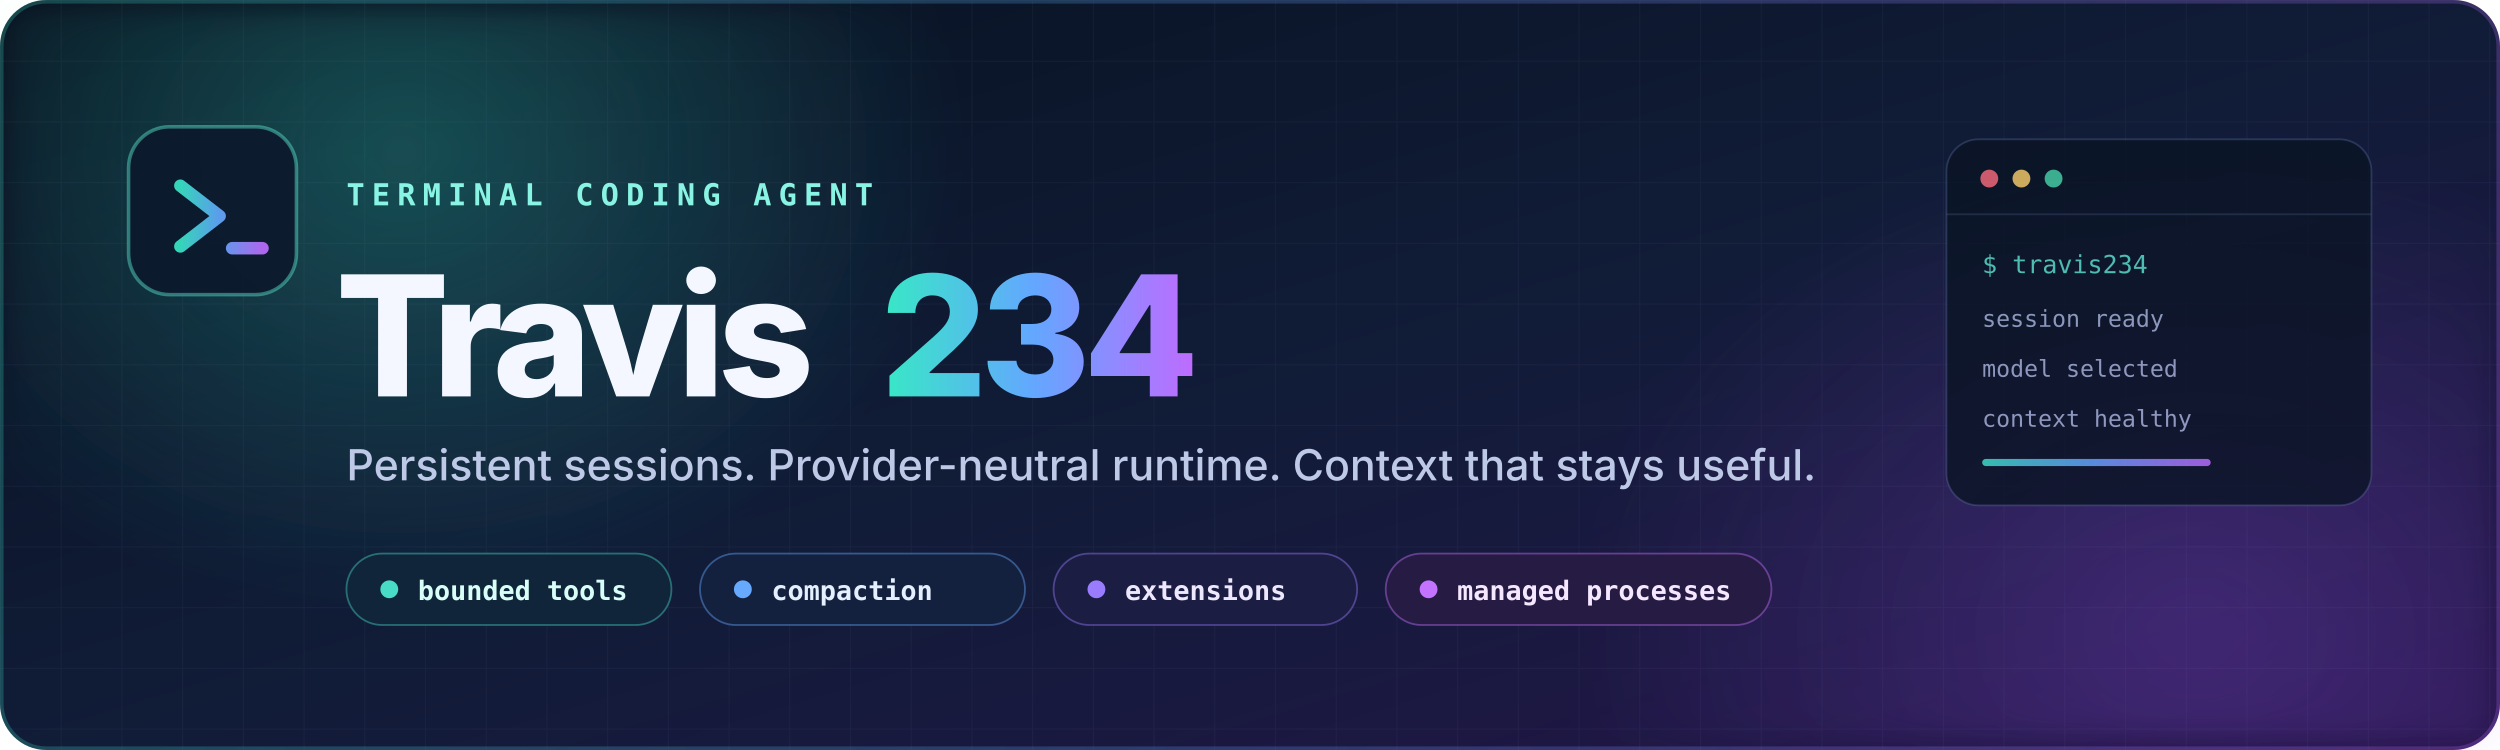
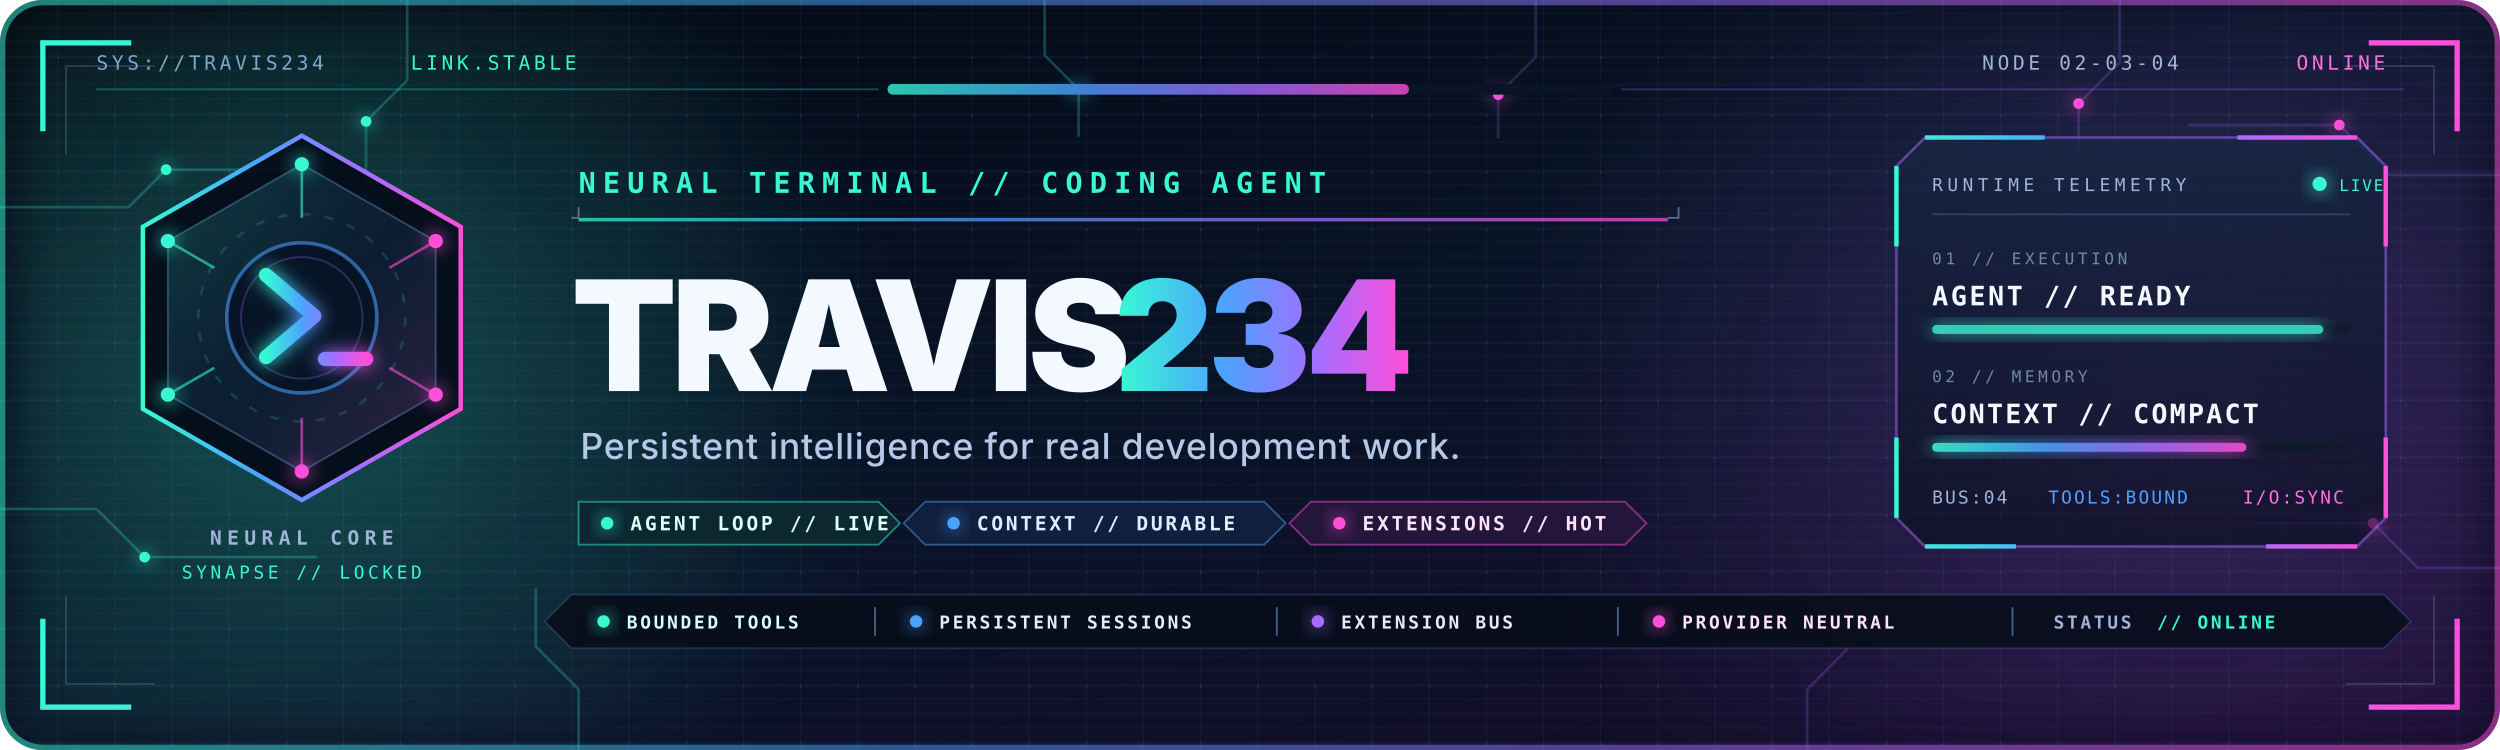
<svg xmlns="http://www.w3.org/2000/svg" width="1400" height="420" viewBox="0 0 1400 420" role="img" aria-labelledby="title description">
  <defs>
-     <linearGradient id="background" x1="0" y1="0" x2="1" y2="1">
-       <stop offset="0" stop-color="#07111f" />
-       <stop offset="0.52" stop-color="#111c38" />
-       <stop offset="1" stop-color="#25144a" />
+     <linearGradient id="void" x1="0" y1="0" x2="1" y2="1">
+       <stop offset="0" stop-color="#030711" />
+       <stop offset="0.48" stop-color="#081326" />
+       <stop offset="1" stop-color="#160a2b" />
    </linearGradient>
-     <linearGradient id="accent" x1="0" y1="0" x2="1" y2="0">
-       <stop offset="0" stop-color="#39e6c7" />
-       <stop offset="0.48" stop-color="#63a7ff" />
-       <stop offset="1" stop-color="#bd6cff" />
+     <linearGradient id="neon" x1="0" y1="0" x2="1" y2="0">
+       <stop offset="0" stop-color="#38f8d4" />
+       <stop offset="0.36" stop-color="#4ba3ff" />
+       <stop offset="0.7" stop-color="#a86cff" />
+       <stop offset="1" stop-color="#ff4fd8" />
    </linearGradient>
-     <radialGradient id="glowA" cx="50%" cy="50%" r="50%">
-       <stop offset="0" stop-color="#36e3c4" stop-opacity="0.28" />
-       <stop offset="1" stop-color="#36e3c4" stop-opacity="0" />
+     <linearGradient id="glass" x1="0" y1="0" x2="0" y2="1">
+       <stop offset="0" stop-color="#172643" stop-opacity="0.82" />
+       <stop offset="1" stop-color="#080d1c" stop-opacity="0.62" />
+     </linearGradient>
+     <linearGradient id="core" x1="0" y1="0" x2="1" y2="1">
+       <stop offset="0" stop-color="#38f8d4" stop-opacity="0.2" />
+       <stop offset="0.52" stop-color="#4ba3ff" stop-opacity="0.09" />
+       <stop offset="1" stop-color="#ff4fd8" stop-opacity="0.2" />
+     </linearGradient>
+     <radialGradient id="cyanAura" cx="50%" cy="50%" r="50%">
+       <stop offset="0" stop-color="#38f8d4" stop-opacity="0.28" />
+       <stop offset="1" stop-color="#38f8d4" stop-opacity="0" />
    </radialGradient>
-     <radialGradient id="glowB" cx="50%" cy="50%" r="50%">
-       <stop offset="0" stop-color="#a45cff" stop-opacity="0.25" />
-       <stop offset="1" stop-color="#a45cff" stop-opacity="0" />
+     <radialGradient id="violetAura" cx="50%" cy="50%" r="50%">
+       <stop offset="0" stop-color="#a86cff" stop-opacity="0.25" />
+       <stop offset="1" stop-color="#a86cff" stop-opacity="0" />
    </radialGradient>
-     <filter id="softGlow" x="-30%" y="-30%" width="160%" height="160%">
-       <feGaussianBlur stdDeviation="12" />
+     <pattern id="grid" width="32" height="32" patternUnits="userSpaceOnUse">
+       <path d="M32 0H0V32" fill="none" stroke="#8db9ff" stroke-opacity="0.06" stroke-width="1" />
+       <circle cx="0" cy="0" r="1.2" fill="#38f8d4" fill-opacity="0.14" />
+     </pattern>
+     <pattern id="scanlines" width="8" height="8" patternUnits="userSpaceOnUse">
+       <path d="M0 7.5H1400" stroke="#d6e5ff" stroke-opacity="0.025" stroke-width="1" />
+     </pattern>
+     <filter id="glow" x="-80%" y="-80%" width="260%" height="260%">
+       <feGaussianBlur stdDeviation="5" result="blur" />
+       <feMerge>
+         <feMergeNode in="blur" />
+         <feMergeNode in="SourceGraphic" />
+       </feMerge>
    </filter>
-     <pattern id="grid" width="34" height="34" patternUnits="userSpaceOnUse">
-       <path d="M 34 0 L 0 0 0 34" fill="none" stroke="#b8c9ff" stroke-opacity="0.045" stroke-width="1" />
-     </pattern>
+     <filter id="wideGlow" x="-40%" y="-80%" width="180%" height="260%">
+       <feGaussianBlur stdDeviation="18" />
+     </filter>
+     <clipPath id="canvasClip">
+       <rect x="0" y="0" width="1400" height="420" rx="24" />
+     </clipPath>
  </defs>
-   <rect width="1400" height="420" rx="26" fill="url(#background)" />
-   <rect width="1400" height="420" rx="26" fill="url(#grid)" />
-   <ellipse cx="225" cy="85" rx="310" ry="260" fill="url(#glowA)" filter="url(#softGlow)" />
-   <ellipse cx="1230" cy="355" rx="355" ry="280" fill="url(#glowB)" filter="url(#softGlow)" />
-   <g opacity="0.9">
-     <rect x="72" y="71" width="94" height="94" rx="23" fill="#0b172b" stroke="#5ce8d0" stroke-opacity="0.5" stroke-width="2" />
-     <path d="M101 104l22 17-22 17M130 139h17" fill="none" stroke="url(#accent)" stroke-width="7" stroke-linecap="round" stroke-linejoin="round" />
+   <g clip-path="url(#canvasClip)">
+     <rect width="1400" height="420" fill="url(#void)" />
+     <ellipse cx="165" cy="205" rx="330" ry="300" fill="url(#cyanAura)" filter="url(#wideGlow)" />
+     <ellipse cx="1225" cy="225" rx="390" ry="310" fill="url(#violetAura)" filter="url(#wideGlow)" />
+     <rect width="1400" height="420" fill="url(#grid)" />
+     <rect width="1400" height="420" fill="url(#scanlines)" />
+     <g fill="none" stroke-linecap="round" stroke-linejoin="round">
+       <g stroke="#38f8d4" stroke-opacity="0.24" stroke-width="1.5">
+         <path d="M0 116H72L93 95H170" />
+         <path d="M0 285H54L81 312H177" />
+         <path d="M228 0V45L205 68V112" />
+         <path d="M324 420V386L300 362V330" />
+         <path d="M585 0V31L604 50V76" />
+       </g>
+       <g stroke="#a86cff" stroke-opacity="0.22" stroke-width="1.5">
+         <path d="M1400 98H1338L1310 70H1226" />
+         <path d="M1400 318H1354L1329 293H1265" />
+         <path d="M1187 0V35L1164 58V86" />
+         <path d="M1012 420V386L1034 364V335" />
+         <path d="M860 0V32L839 53V77" />
+       </g>
+       <g fill="#38f8d4" stroke="none" filter="url(#glow)">
+         <circle cx="93" cy="95" r="3" />
+         <circle cx="81" cy="312" r="3" />
+         <circle cx="205" cy="68" r="3" />
+         <circle cx="604" cy="50" r="3" />
+       </g>
+       <g fill="#ff4fd8" stroke="none" filter="url(#glow)">
+         <circle cx="1310" cy="70" r="3" />
+         <circle cx="1329" cy="293" r="3" />
+         <circle cx="1164" cy="58" r="3" />
+         <circle cx="839" cy="53" r="3" />
+       </g>
+     </g>
+     <g font-family="ui-monospace, SFMono-Regular, Menlo, Consolas, monospace" font-size="11" letter-spacing="2">
+       <text x="54" y="39" fill="#7ea7c9">SYS://TRAVIS234</text>
+       <text x="230" y="39" fill="#38f8d4">LINK.STABLE</text>
+       <text x="1110" y="39" fill="#9fb4d8">NODE 02-03-04</text>
+       <text x="1286" y="39" fill="#ff70df">ONLINE</text>
+       <path d="M54 50H492" stroke="#38f8d4" stroke-opacity="0.28" />
+       <path d="M908 50H1346" stroke="#a86cff" stroke-opacity="0.28" />
+       <rect x="497" y="47" width="406" height="6" rx="3" fill="#0a1427" />
+       <rect x="497" y="47" width="292" height="6" rx="3" fill="url(#neon)" opacity="0.78" />
+     </g>
+     <g transform="translate(66 76)">
+       <path d="M103 0L192 51V153L103 204L14 153V51Z" fill="#050b18" fill-opacity="0.92" stroke="url(#neon)" stroke-width="2.5" />
+       <path d="M103 16L178 59V145L103 188L28 145V59Z" fill="url(#core)" stroke="#7bbcfb" stroke-opacity="0.32" />
+       <circle cx="103" cy="102" r="58" fill="none" stroke="#38f8d4" stroke-opacity="0.16" stroke-width="1.5" stroke-dasharray="5 8" />
+       <circle cx="103" cy="102" r="42" fill="#071426" stroke="#4ba3ff" stroke-opacity="0.56" stroke-width="2" />
+       <circle cx="103" cy="102" r="34" fill="none" stroke="#a86cff" stroke-opacity="0.28" />
+       <path d="M83 78L110 101L83 124M116 125H139" fill="none" stroke="url(#neon)" stroke-width="8" stroke-linecap="round" stroke-linejoin="round" filter="url(#glow)" />
+       <g fill="#38f8d4" filter="url(#glow)">
+         <circle cx="103" cy="16" r="4" />
+         <circle cx="28" cy="59" r="4" />
+         <circle cx="28" cy="145" r="4" />
+       </g>
+       <g fill="#ff4fd8" filter="url(#glow)">
+         <circle cx="178" cy="59" r="4" />
+         <circle cx="178" cy="145" r="4" />
+         <circle cx="103" cy="188" r="4" />
+       </g>
+       <g fill="none" stroke-width="1.5">
+         <path d="M103 16V46M28 59L54 74M28 145L54 130" stroke="#38f8d4" stroke-opacity="0.58" />
+         <path d="M178 59L152 74M178 145L152 130M103 188V158" stroke="#ff4fd8" stroke-opacity="0.58" />
+       </g>
+       <text x="103" y="229" text-anchor="middle" fill="#9fb4d8" font-family="ui-monospace, SFMono-Regular, Menlo, Consolas, monospace" font-size="11" font-weight="700" letter-spacing="3">NEURAL CORE</text>
+       <text x="103" y="248" text-anchor="middle" fill="#38f8d4" font-family="ui-monospace, SFMono-Regular, Menlo, Consolas, monospace" font-size="10" letter-spacing="2">SYNAPSE // LOCKED</text>
+     </g>
+     <g transform="translate(320 87)">
+       <text x="4" y="21" fill="#38f8d4" font-family="ui-monospace, SFMono-Regular, Menlo, Consolas, monospace" font-size="16" font-weight="700" letter-spacing="4">NEURAL TERMINAL // CODING AGENT</text>
+       <rect x="4" y="35" width="610" height="2" fill="url(#neon)" opacity="0.72" />
+       <path d="M0 35H4V29M614 35H620V29" fill="none" stroke="#cbd9ff" stroke-opacity="0.42" />
+       <text x="0" y="132" fill="#f4f8ff" font-family="Inter, ui-sans-serif, system-ui, sans-serif" font-size="86" font-weight="900" letter-spacing="-3">TRAVIS</text>
+       <text x="304" y="132" fill="url(#neon)" font-family="Inter, ui-sans-serif, system-ui, sans-serif" font-size="86" font-weight="900" letter-spacing="-3">234</text>
+       <text x="5" y="170" fill="#b6c8e8" font-family="Inter, ui-sans-serif, system-ui, sans-serif" font-size="20" font-weight="500" letter-spacing="0.4">Persistent intelligence for real development work.</text>
+       <g transform="translate(4 194)" font-family="ui-monospace, SFMono-Regular, Menlo, Consolas, monospace" font-size="11" font-weight="700" letter-spacing="1.5">
+         <path d="M0 0H168L180 12L168 24H0Z" fill="#0c2730" stroke="#38f8d4" stroke-opacity="0.48" />
+         <circle cx="16" cy="12" r="3.5" fill="#38f8d4" filter="url(#glow)" />
+         <text x="29" y="16" fill="#d8fff8">AGENT LOOP // LIVE</text>
+         <path d="M194 0H384L396 12L384 24H194L182 12Z" fill="#101f3d" stroke="#4ba3ff" stroke-opacity="0.48" />
+         <circle cx="210" cy="12" r="3.5" fill="#4ba3ff" filter="url(#glow)" />
+         <text x="223" y="16" fill="#e0edff">CONTEXT // DURABLE</text>
+         <path d="M410 0H586L598 12L586 24H410L398 12Z" fill="#24163b" stroke="#ff4fd8" stroke-opacity="0.48" />
+         <circle cx="426" cy="12" r="3.5" fill="#ff4fd8" filter="url(#glow)" />
+         <text x="439" y="16" fill="#ffe1f8">EXTENSIONS // HOT</text>
+       </g>
+     </g>
+     <g transform="translate(1062 77)" font-family="ui-monospace, SFMono-Regular, Menlo, Consolas, monospace">
+       <path d="M16 0H258L274 16V213L258 229H16L0 213V16Z" fill="url(#glass)" stroke="#a86cff" stroke-opacity="0.48" stroke-width="1.5" />
+       <path d="M16 0H83M191 0H258M274 16V61M274 168V213M258 229H207M67 229H16M0 213V168M0 61V16" fill="none" stroke="url(#neon)" stroke-width="2.5" />
+       <text x="20" y="30" fill="#9fb4d8" font-size="10" letter-spacing="2.5">RUNTIME TELEMETRY</text>
+       <circle cx="237" cy="26" r="4" fill="#38f8d4" filter="url(#glow)" />
+       <text x="248" y="30" fill="#38f8d4" font-size="9" letter-spacing="1">LIVE</text>
+       <path d="M20 43H254" stroke="#8ca8d8" stroke-opacity="0.22" />
+       <text x="20" y="71" fill="#6f88ad" font-size="9" letter-spacing="2">01 // EXECUTION</text>
+       <text x="20" y="94" fill="#f4f8ff" font-size="15" font-weight="700" letter-spacing="1.4">AGENT // READY</text>
+       <rect x="20" y="105" width="234" height="5" rx="2.5" fill="#101a2d" />
+       <rect x="20" y="105" width="219" height="5" rx="2.5" fill="#38f8d4" opacity="0.82" filter="url(#glow)" />
+       <text x="20" y="137" fill="#6f88ad" font-size="9" letter-spacing="2">02 // MEMORY</text>
+       <text x="20" y="160" fill="#f4f8ff" font-size="15" font-weight="700" letter-spacing="1.2">CONTEXT // COMPACT</text>
+       <rect x="20" y="171" width="234" height="5" rx="2.5" fill="#101a2d" />
+       <rect x="20" y="171" width="176" height="5" rx="2.5" fill="url(#neon)" opacity="0.88" filter="url(#glow)" />
+       <text x="20" y="205" fill="#9fb4d8" font-size="10" letter-spacing="1.2">BUS:04</text>
+       <text x="85" y="205" fill="#4ba3ff" font-size="10" letter-spacing="1.2">TOOLS:BOUND</text>
+       <text x="194" y="205" fill="#ff70df" font-size="10" letter-spacing="1.2">I/O:SYNC</text>
+     </g>
+     <g transform="translate(320 333)" font-family="ui-monospace, SFMono-Regular, Menlo, Consolas, monospace" font-size="10" font-weight="700" letter-spacing="1.5">
+       <path d="M0 0H1015L1030 15L1015 30H0L-15 15Z" fill="#070d19" fill-opacity="0.88" stroke="#6b8bc2" stroke-opacity="0.25" />
+       <g>
+         <circle cx="18" cy="15" r="3.5" fill="#38f8d4" filter="url(#glow)" />
+         <text x="31" y="19" fill="#d8fff8">BOUNDED TOOLS</text>
+         <path d="M170 7V23" stroke="#476487" />
+         <circle cx="193" cy="15" r="3.5" fill="#4ba3ff" filter="url(#glow)" />
+         <text x="206" y="19" fill="#e2eeff">PERSISTENT SESSIONS</text>
+         <path d="M395 7V23" stroke="#476487" />
+         <circle cx="418" cy="15" r="3.5" fill="#a86cff" filter="url(#glow)" />
+         <text x="431" y="19" fill="#eee5ff">EXTENSION BUS</text>
+         <path d="M586 7V23" stroke="#476487" />
+         <circle cx="609" cy="15" r="3.5" fill="#ff4fd8" filter="url(#glow)" />
+         <text x="622" y="19" fill="#ffe3fa">PROVIDER NEUTRAL</text>
+         <path d="M807 7V23" stroke="#476487" />
+         <text x="830" y="19" fill="#9fb4d8">STATUS</text>
+         <text x="888" y="19" fill="#38f8d4">// ONLINE</text>
+       </g>
+     </g>
+     <g fill="none" stroke-linecap="square">
+       <path d="M24 72V24H72M1328 24H1376V72M24 348V396H72M1328 396H1376V348" stroke="url(#neon)" stroke-width="3" />
+       <path d="M37 86V37H86M1314 37H1363V86M37 334V383H86M1314 383H1363V334" stroke="#9eb8e9" stroke-opacity="0.22" />
+     </g>
  </g>
-   <text x="194" y="115" fill="#89f4e3" font-family="ui-monospace, SFMono-Regular, Menlo, Consolas, monospace" font-size="17" font-weight="700" letter-spacing="4">TERMINAL CODING AGENT</text>
-   <text x="188" y="222" fill="#f4f7ff" font-family="Inter, ui-sans-serif, system-ui, sans-serif" font-size="94" font-weight="800" letter-spacing="-4">Travis</text>
-   <text x="493" y="222" fill="url(#accent)" font-family="Inter, ui-sans-serif, system-ui, sans-serif" font-size="94" font-weight="800" letter-spacing="-4">234</text>
-   <text x="194" y="269" fill="#bec9e7" font-family="Inter, ui-sans-serif, system-ui, sans-serif" font-size="24" font-weight="500">Persistent sessions. Provider-neutral runtime. Context that stays useful.</text>
-   <g font-family="ui-monospace, SFMono-Regular, Menlo, Consolas, monospace" font-size="15" font-weight="600">
-     <rect x="194" y="310" width="182" height="40" rx="20" fill="#10243a" stroke="#48dbc5" stroke-opacity="0.42" />
-     <circle cx="218" cy="330" r="5" fill="#48dbc5" />
-     <text x="234" y="336" fill="#d7fff8">bounded tools</text>
-     <rect x="392" y="310" width="182" height="40" rx="20" fill="#13213f" stroke="#67a9ff" stroke-opacity="0.42" />
-     <circle cx="416" cy="330" r="5" fill="#67a9ff" />
-     <text x="432" y="336" fill="#e4efff">compaction</text>
-     <rect x="590" y="310" width="170" height="40" rx="20" fill="#1c1d43" stroke="#9a7cff" stroke-opacity="0.42" />
-     <circle cx="614" cy="330" r="5" fill="#9a7cff" />
-     <text x="630" y="336" fill="#eee8ff">extensions</text>
-     <rect x="776" y="310" width="216" height="40" rx="20" fill="#261b43" stroke="#c373ff" stroke-opacity="0.42" />
-     <circle cx="800" cy="330" r="5" fill="#c373ff" />
-     <text x="816" y="336" fill="#f5e7ff">managed processes</text>
-   </g>
-   <g transform="translate(1090 78)" opacity="0.78" font-family="ui-monospace, SFMono-Regular, Menlo, Consolas, monospace">
-     <rect width="238" height="205" rx="18" fill="#091322" stroke="#8aa6e8" stroke-opacity="0.28" />
-     <circle cx="24" cy="22" r="5" fill="#ff6d7a" />
-     <circle cx="42" cy="22" r="5" fill="#ffd166" />
-     <circle cx="60" cy="22" r="5" fill="#47d7a8" />
-     <path d="M0 42h238" stroke="#8aa6e8" stroke-opacity="0.2" />
-     <text x="20" y="75" fill="#5ce8d0" font-size="14">$ travis234</text>
-     <text x="20" y="105" fill="#aab9db" font-size="13">session  ready</text>
-     <text x="20" y="133" fill="#aab9db" font-size="13">model    selected</text>
-     <text x="20" y="161" fill="#aab9db" font-size="13">context  healthy</text>
-     <rect x="20" y="179" width="128" height="4" rx="2" fill="url(#accent)" />
-   </g>
-   <rect x="1" y="1" width="1398" height="418" rx="25" fill="none" stroke="url(#accent)" stroke-opacity="0.24" stroke-width="2" />
+   <rect x="1.5" y="1.5" width="1397" height="417" rx="22.5" fill="none" stroke="url(#neon)" stroke-opacity="0.5" stroke-width="3" />
</svg>
